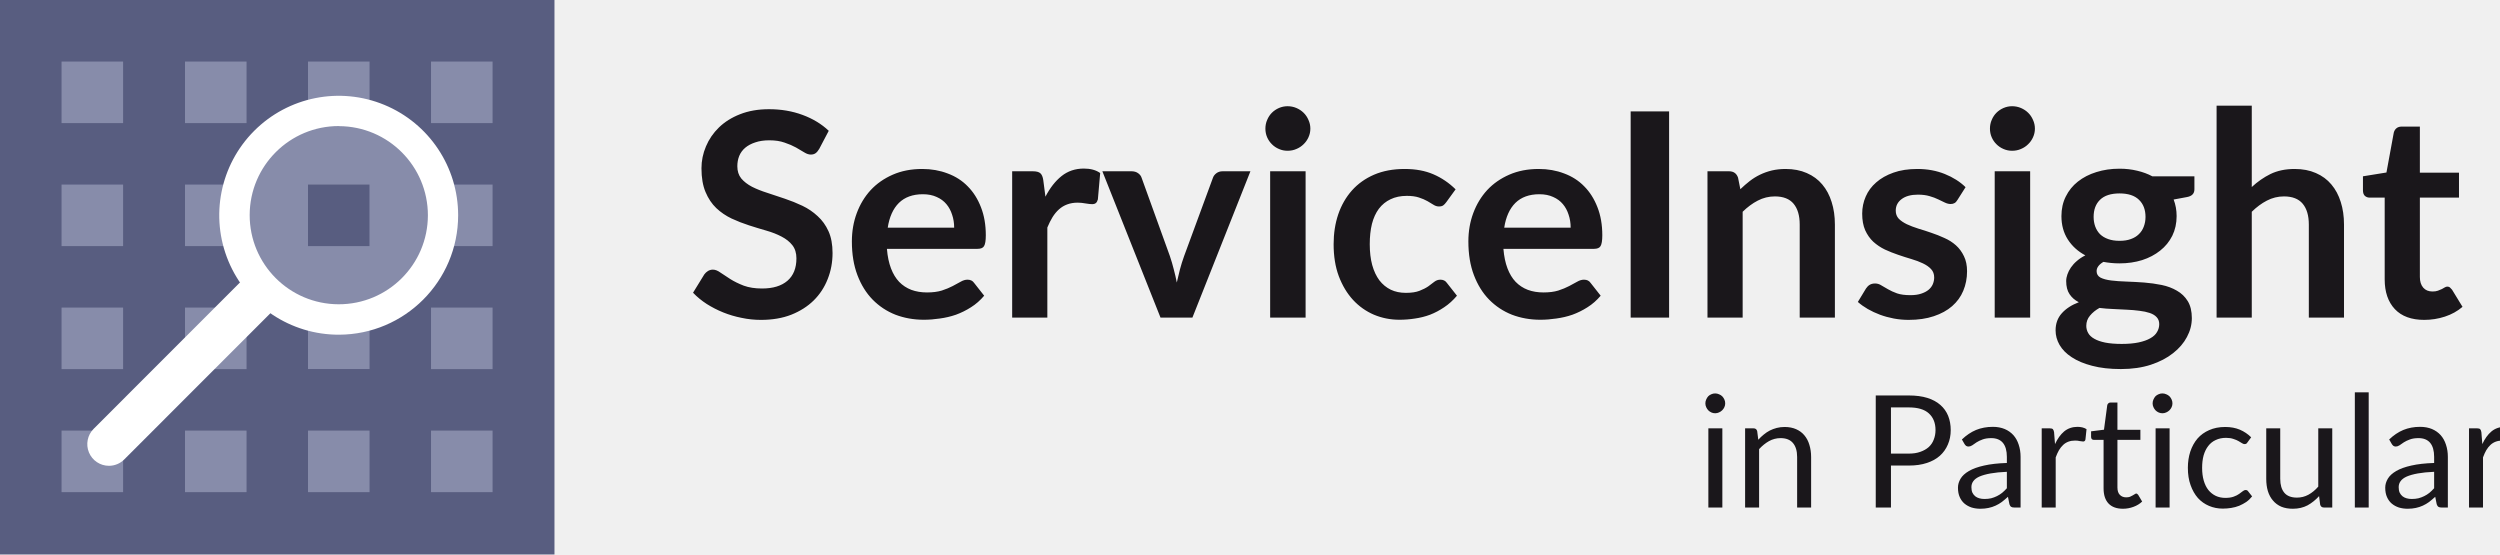
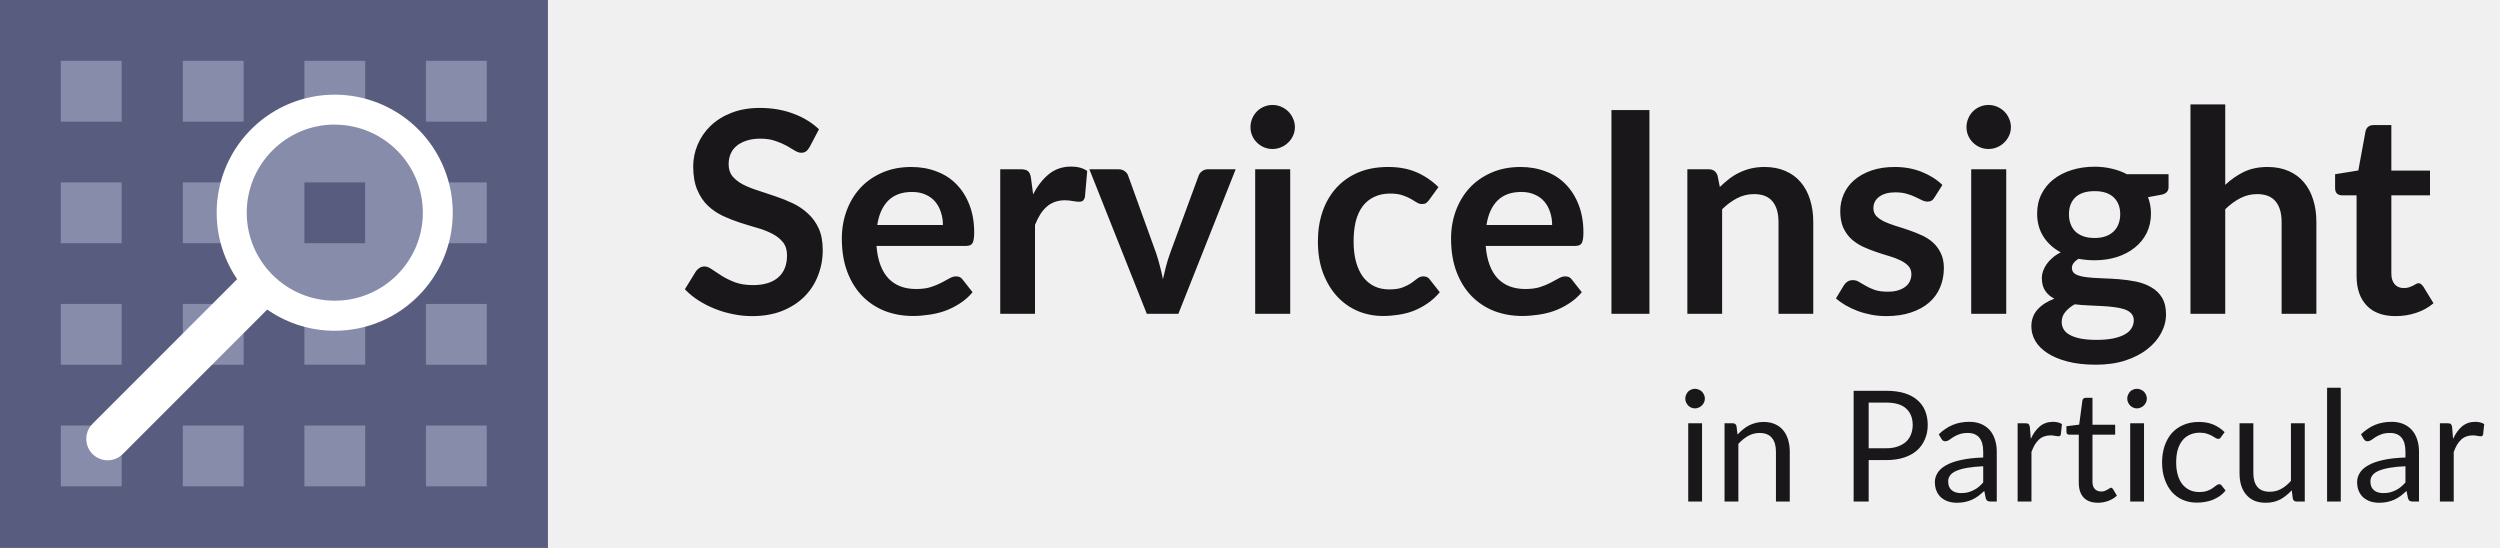
- <svg xmlns="http://www.w3.org/2000/svg" id="Layer_1" data-name="Layer 1" viewBox="0 0 287.57 63.78">
+ <svg xmlns="http://www.w3.org/2000/svg" id="Layer_1" data-name="Layer 1" viewBox="0 0 291 63.78">
  <defs>
    <style>.cls-1{fill:#585d80;}.cls-2{fill:#878caa;}.cls-3{fill:#9c335d;}.cls-4{fill:#fff;}.cls-5{font-size:32.8px;font-weight:700;}.cls-5,.cls-6{fill:#1a171b;font-family:Lato;}.cls-6{font-size:18px;}</style>
  </defs>
  <rect class="cls-1" width="63.78" height="63.78" />
  <rect class="cls-2" x="7.08" y="7.08" width="7.08" height="7.08" />
  <rect class="cls-2" x="21.28" y="7.08" width="7.08" height="7.08" />
  <rect class="cls-2" x="35.43" y="7.08" width="7.08" height="7.08" />
  <rect class="cls-2" x="49.58" y="7.08" width="7.08" height="7.08" />
  <rect class="cls-2" x="7.08" y="21.23" width="7.08" height="7.08" />
  <rect class="cls-2" x="21.28" y="21.23" width="5.45" height="7.08" />
  <rect class="cls-2" x="50.83" y="21.23" width="5.83" height="7.08" />
  <rect class="cls-2" x="7.08" y="35.38" width="7.08" height="7.08" />
  <rect class="cls-2" x="21.28" y="35.38" width="7.08" height="7.08" />
  <rect class="cls-2" x="35.43" y="37.87" width="7.08" height="4.58" />
  <rect class="cls-2" x="49.58" y="35.38" width="7.08" height="7.08" />
  <rect class="cls-2" x="7.08" y="49.53" width="7.08" height="7.08" />
  <rect class="cls-2" x="21.28" y="49.53" width="7.08" height="7.08" />
  <rect class="cls-2" x="35.43" y="49.53" width="7.08" height="7.08" />
  <rect class="cls-2" x="49.58" y="49.53" width="7.08" height="7.08" />
  <line class="cls-3" x1="38.97" y1="24.65" x2="12.53" y2="51.09" />
  <path class="cls-4" d="M12.53,53.58a2.49,2.49,0,0,1-1.76-4.25L37.2,22.89a2.49,2.49,0,0,1,3.52,3.52L14.29,52.85A2.48,2.48,0,0,1,12.53,53.58Z" />
  <circle class="cls-2" cx="38.97" cy="24.77" r="11.99" />
  <path class="cls-4" d="M39,38.5A13.74,13.74,0,1,1,52.7,24.77,13.75,13.75,0,0,1,39,38.5Zm0-24A10.25,10.25,0,1,0,49.22,24.77,10.26,10.26,0,0,0,39,14.51Z" />
  <rect class="cls-1" x="35.43" y="21.23" width="7.07" height="7.08" />
  <text class="cls-5" transform="translate(78.97 36.53)">ServiceInsight</text>
  <text class="cls-6" transform="translate(195.15 58.38)">in Particular</text>
</svg>
